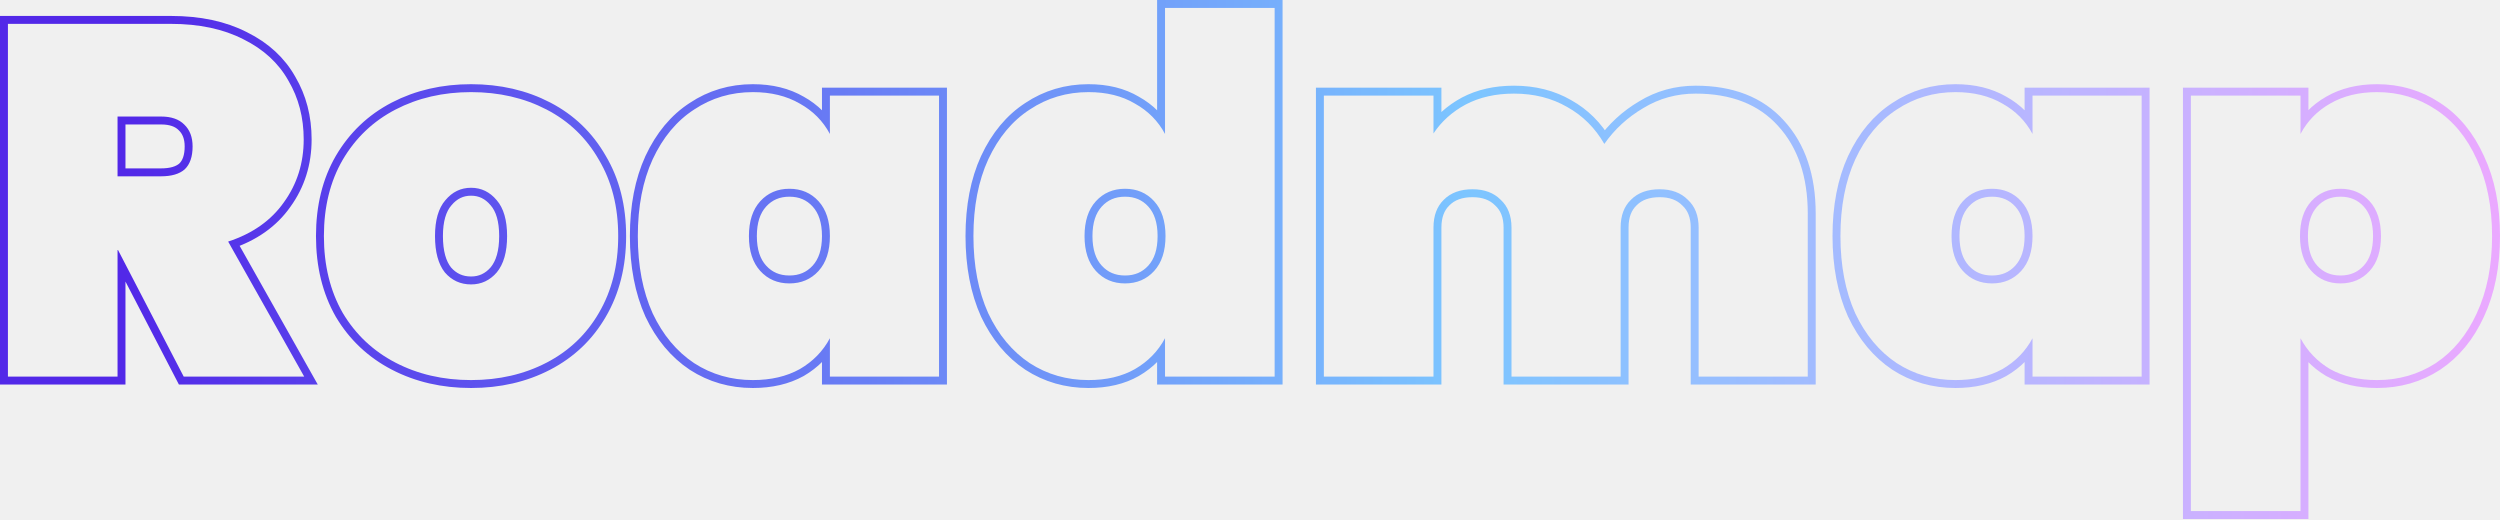
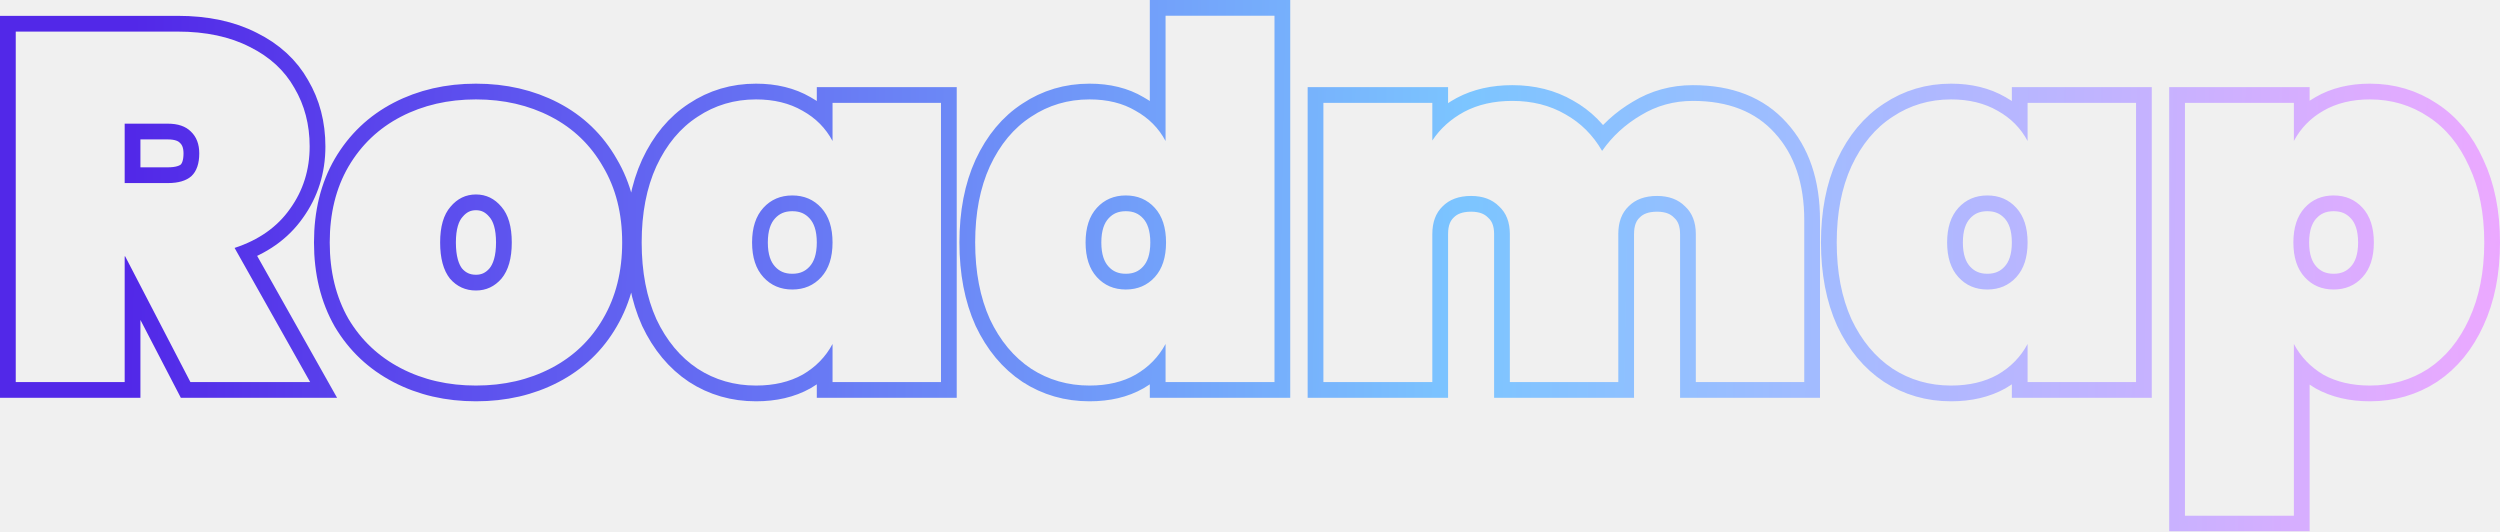
- <svg xmlns="http://www.w3.org/2000/svg" width="631" height="131" viewBox="0 0 631 131" fill="none">
-   <mask id="path-1-outside-1" maskUnits="userSpaceOnUse" x="0" y="0" width="631" height="131" fill="black">
-     <rect fill="white" width="631" height="131" />
-     <path d="M46.368 95.049L29.793 63.111H29.668V95.049H2V6.024H43.128C50.273 6.024 56.38 7.323 61.448 9.922C66.517 12.437 70.297 15.915 72.79 20.358C75.365 24.718 76.653 29.663 76.653 35.196C76.653 41.148 74.992 46.429 71.668 51.04C68.428 55.65 63.733 58.961 57.585 60.973L76.778 95.049H46.368ZM29.668 44.501H40.635C43.294 44.501 45.288 43.914 46.617 42.741C47.947 41.483 48.612 39.555 48.612 36.956C48.612 34.609 47.905 32.765 46.493 31.424C45.163 30.082 43.211 29.412 40.635 29.412H29.668V44.501ZM118.893 95.93C111.831 95.93 105.475 94.463 99.825 91.529C94.175 88.595 89.73 84.403 86.489 78.954C83.332 73.422 81.753 66.967 81.753 59.59C81.753 52.213 83.332 45.8 86.489 40.352C89.73 34.819 94.175 30.585 99.825 27.651C105.475 24.718 111.831 23.25 118.893 23.25C125.955 23.25 132.312 24.718 137.961 27.651C143.611 30.585 148.015 34.819 151.172 40.352C154.413 45.8 156.033 52.213 156.033 59.59C156.033 66.967 154.413 73.422 151.172 78.954C148.015 84.403 143.611 88.595 137.961 91.529C132.312 94.463 125.955 95.93 118.893 95.93ZM118.893 71.787C121.469 71.787 123.629 70.781 125.374 68.769C127.119 66.674 127.991 63.614 127.991 59.59C127.991 55.566 127.119 52.548 125.374 50.537C123.629 48.441 121.469 47.393 118.893 47.393C116.317 47.393 114.157 48.441 112.412 50.537C110.667 52.548 109.795 55.566 109.795 59.59C109.795 63.614 110.626 66.674 112.288 68.769C114.032 70.781 116.234 71.787 118.893 71.787ZM160.986 59.59C160.986 52.129 162.232 45.675 164.725 40.226C167.3 34.693 170.79 30.502 175.194 27.651C179.597 24.718 184.541 23.25 190.025 23.25C194.594 23.25 198.541 24.215 201.864 26.143C205.188 27.987 207.722 30.544 209.467 33.813V24.131H237.01V95.049H209.467V85.367C207.722 88.637 205.188 91.235 201.864 93.163C198.541 95.008 194.594 95.93 190.025 95.93C184.541 95.93 179.597 94.505 175.194 91.654C170.79 88.721 167.3 84.529 164.725 79.08C162.232 73.547 160.986 67.051 160.986 59.59ZM209.467 59.59C209.467 55.818 208.511 52.884 206.6 50.788C204.689 48.692 202.238 47.645 199.247 47.645C196.256 47.645 193.805 48.692 191.894 50.788C189.983 52.884 189.028 55.818 189.028 59.59C189.028 63.362 189.983 66.296 191.894 68.392C193.805 70.488 196.256 71.536 199.247 71.536C202.238 71.536 204.689 70.488 206.6 68.392C208.511 66.296 209.467 63.362 209.467 59.59ZM245.695 59.59C245.695 52.129 246.941 45.675 249.434 40.226C252.01 34.693 255.499 30.502 259.903 27.651C264.307 24.718 269.25 23.25 274.734 23.25C279.304 23.25 283.209 24.215 286.449 26.143C289.773 27.987 292.307 30.544 294.052 33.813V2H321.719V95.049H294.052V85.367C292.307 88.637 289.773 91.235 286.449 93.163C283.209 95.008 279.304 95.93 274.734 95.93C269.25 95.93 264.307 94.505 259.903 91.654C255.499 88.721 252.01 84.529 249.434 79.08C246.941 73.547 245.695 67.051 245.695 59.59ZM294.176 59.59C294.176 55.818 293.221 52.884 291.31 50.788C289.399 48.692 286.948 47.645 283.956 47.645C280.965 47.645 278.514 48.692 276.603 50.788C274.692 52.884 273.737 55.818 273.737 59.59C273.737 63.362 274.692 66.296 276.603 68.392C278.514 70.488 280.965 71.536 283.956 71.536C286.948 71.536 289.399 70.488 291.31 68.392C293.221 66.296 294.176 63.362 294.176 59.59ZM427.99 23.628C436.963 23.628 443.901 26.352 448.803 31.801C453.788 37.25 456.281 44.627 456.281 53.932V95.049H428.737V57.453C428.737 54.435 427.823 52.087 425.996 50.411C424.251 48.651 421.883 47.77 418.892 47.77C415.817 47.77 413.408 48.651 411.663 50.411C409.918 52.087 409.046 54.435 409.046 57.453V95.049H381.503V57.453C381.503 54.435 380.589 52.087 378.761 50.411C377.016 48.651 374.648 47.77 371.657 47.77C368.583 47.77 366.173 48.651 364.428 50.411C362.684 52.087 361.811 54.435 361.811 57.453V95.049H334.143V24.131H361.811V33.687C363.805 30.669 366.506 28.238 369.912 26.394C373.402 24.55 377.473 23.628 382.126 23.628C387.194 23.628 391.681 24.759 395.586 27.023C399.491 29.202 402.607 32.304 404.933 36.328C407.509 32.639 410.791 29.622 414.779 27.274C418.767 24.843 423.171 23.628 427.99 23.628ZM464.528 59.59C464.528 52.129 465.774 45.675 468.266 40.226C470.842 34.693 474.332 30.502 478.735 27.651C483.139 24.718 488.083 23.25 493.566 23.25C498.136 23.25 502.083 24.215 505.406 26.143C508.73 27.987 511.264 30.544 513.009 33.813V24.131H540.552V95.049H513.009V85.367C511.264 88.637 508.73 91.235 505.406 93.163C502.083 95.008 498.136 95.93 493.566 95.93C488.083 95.93 483.139 94.505 478.735 91.654C474.332 88.721 470.842 84.529 468.266 79.08C465.774 73.547 464.528 67.051 464.528 59.59ZM513.009 59.59C513.009 55.818 512.053 52.884 510.142 50.788C508.231 48.692 505.78 47.645 502.789 47.645C499.798 47.645 497.347 48.692 495.436 50.788C493.525 52.884 492.569 55.818 492.569 59.59C492.569 63.362 493.525 66.296 495.436 68.392C497.347 70.488 499.798 71.536 502.789 71.536C505.78 71.536 508.231 70.488 510.142 68.392C512.053 66.296 513.009 63.362 513.009 59.59ZM580.644 33.813C582.388 30.544 584.881 27.987 588.121 26.143C591.445 24.215 595.392 23.25 599.961 23.25C605.445 23.25 610.389 24.718 614.792 27.651C619.196 30.502 622.644 34.693 625.137 40.226C627.712 45.675 629 52.129 629 59.59C629 67.051 627.712 73.547 625.137 79.08C622.644 84.529 619.196 88.721 614.792 91.654C610.389 94.505 605.445 95.93 599.961 95.93C595.392 95.93 591.445 95.008 588.121 93.163C584.881 91.235 582.388 88.637 580.644 85.367V129H552.976V24.131H580.644V33.813ZM600.958 59.59C600.958 55.818 600.003 52.884 598.092 50.788C596.181 48.692 593.73 47.645 590.739 47.645C587.748 47.645 585.297 48.692 583.385 50.788C581.475 52.884 580.519 55.818 580.519 59.59C580.519 63.362 581.475 66.296 583.385 68.392C585.297 70.488 587.748 71.536 590.739 71.536C593.73 71.536 596.181 70.488 598.092 68.392C600.003 66.296 600.958 63.362 600.958 59.59Z" />
+ <svg xmlns="http://www.w3.org/2000/svg" width="635" height="135" viewBox="0 0 635 135" fill="none">
+   <mask id="path-1-outside-1" maskUnits="userSpaceOnUse" x="0" y="0" width="635" height="135" fill="black">
+     <rect fill="white" width="635" height="135" />
+     <path d="M48.368 97.049L31.793 65.111H31.668V97.049H4V8.024H45.128C52.273 8.024 58.38 9.323 63.448 11.922C68.517 14.437 72.297 17.916 74.79 22.358C77.365 26.718 78.653 31.663 78.653 37.196C78.653 43.148 76.992 48.429 73.668 53.04C70.428 57.65 65.733 60.961 59.585 62.973L78.778 97.049H48.368ZM31.668 46.501H42.635C45.294 46.501 47.288 45.914 48.617 44.741C49.947 43.483 50.612 41.555 50.612 38.956C50.612 36.609 49.905 34.765 48.493 33.424C47.163 32.083 45.211 31.412 42.635 31.412H31.668V46.501ZM120.893 97.93C113.831 97.93 107.475 96.463 101.825 93.529C96.175 90.595 91.73 86.403 88.489 80.954C85.332 75.422 83.753 68.967 83.753 61.59C83.753 54.213 85.332 47.8 88.489 42.352C91.73 36.819 96.175 32.586 101.825 29.651C107.475 26.718 113.831 25.25 120.893 25.25C127.955 25.25 134.312 26.718 139.961 29.651C145.611 32.586 150.015 36.819 153.172 42.352C156.413 47.8 158.033 54.213 158.033 61.59C158.033 68.967 156.413 75.422 153.172 80.954C150.015 86.403 145.611 90.595 139.961 93.529C134.312 96.463 127.955 97.93 120.893 97.93ZM120.893 73.787C123.469 73.787 125.629 72.781 127.374 70.769C129.119 68.674 129.991 65.614 129.991 61.59C129.991 57.566 129.119 54.548 127.374 52.537C125.629 50.441 123.469 49.393 120.893 49.393C118.317 49.393 116.157 50.441 114.412 52.537C112.667 54.548 111.795 57.566 111.795 61.59C111.795 65.614 112.626 68.674 114.288 70.769C116.032 72.781 118.234 73.787 120.893 73.787ZM162.986 61.59C162.986 54.129 164.232 47.675 166.725 42.226C169.3 36.693 172.79 32.502 177.194 29.651C181.597 26.718 186.541 25.25 192.025 25.25C196.594 25.25 200.541 26.215 203.864 28.143C207.188 29.987 209.722 32.544 211.467 35.813V26.131H239.01V97.049H211.467V87.367C209.722 90.637 207.188 93.235 203.864 95.163C200.541 97.008 196.594 97.93 192.025 97.93C186.541 97.93 181.597 96.505 177.194 93.654C172.79 90.721 169.3 86.529 166.725 81.08C164.232 75.547 162.986 69.051 162.986 61.59ZM211.467 61.59C211.467 57.818 210.511 54.884 208.6 52.788C206.689 50.692 204.238 49.645 201.247 49.645C198.256 49.645 195.805 50.692 193.894 52.788C191.983 54.884 191.028 57.818 191.028 61.59C191.028 65.362 191.983 68.296 193.894 70.392C195.805 72.488 198.256 73.536 201.247 73.536C204.238 73.536 206.689 72.488 208.6 70.392C210.511 68.296 211.467 65.362 211.467 61.59ZM247.695 61.59C247.695 54.129 248.941 47.675 251.434 42.226C254.01 36.693 257.499 32.502 261.903 29.651C266.307 26.718 271.25 25.25 276.734 25.25C281.304 25.25 285.209 26.215 288.449 28.143C291.773 29.987 294.307 32.544 296.052 35.813V4H323.719V97.049H296.052V87.367C294.307 90.637 291.773 93.235 288.449 95.163C285.209 97.008 281.304 97.93 276.734 97.93C271.25 97.93 266.307 96.505 261.903 93.654C257.499 90.721 254.01 86.529 251.434 81.08C248.941 75.547 247.695 69.051 247.695 61.59ZM296.176 61.59C296.176 57.818 295.221 54.884 293.31 52.788C291.399 50.692 288.948 49.645 285.956 49.645C282.965 49.645 280.514 50.692 278.603 52.788C276.692 54.884 275.737 57.818 275.737 61.59C275.737 65.362 276.692 68.296 278.603 70.392C280.514 72.488 282.965 73.536 285.956 73.536C288.948 73.536 291.399 72.488 293.31 70.392C295.221 68.296 296.176 65.362 296.176 61.59ZM429.99 25.628C438.963 25.628 445.901 28.352 450.803 33.801C455.788 39.25 458.281 46.627 458.281 55.932V97.049H430.737V59.453C430.737 56.435 429.823 54.087 427.996 52.411C426.251 50.651 423.883 49.77 420.892 49.77C417.817 49.77 415.408 50.651 413.663 52.411C411.918 54.087 411.046 56.435 411.046 59.453V97.049H383.503V59.453C383.503 56.435 382.589 54.087 380.761 52.411C379.016 50.651 376.648 49.77 373.657 49.77C370.583 49.77 368.173 50.651 366.428 52.411C364.684 54.087 363.811 56.435 363.811 59.453V97.049H336.143V26.131H363.811V35.687C365.805 32.669 368.506 30.238 371.912 28.394C375.402 26.55 379.473 25.628 384.126 25.628C389.194 25.628 393.681 26.759 397.586 29.023C401.491 31.202 404.607 34.304 406.933 38.328C409.509 34.639 412.791 31.622 416.779 29.274C420.767 26.843 425.171 25.628 429.99 25.628ZM466.528 61.59C466.528 54.129 467.774 47.675 470.266 42.226C472.842 36.693 476.332 32.502 480.735 29.651C485.139 26.718 490.083 25.25 495.566 25.25C500.136 25.25 504.083 26.215 507.406 28.143C510.73 29.987 513.264 32.544 515.009 35.813V26.131H542.552V97.049H515.009V87.367C513.264 90.637 510.73 93.235 507.406 95.163C504.083 97.008 500.136 97.93 495.566 97.93C490.083 97.93 485.139 96.505 480.735 93.654C476.332 90.721 472.842 86.529 470.266 81.08C467.774 75.547 466.528 69.051 466.528 61.59ZM515.009 61.59C515.009 57.818 514.053 54.884 512.142 52.788C510.231 50.692 507.78 49.645 504.789 49.645C501.798 49.645 499.347 50.692 497.436 52.788C495.525 54.884 494.569 57.818 494.569 61.59C494.569 65.362 495.525 68.296 497.436 70.392C499.347 72.488 501.798 73.536 504.789 73.536C507.78 73.536 510.231 72.488 512.142 70.392C514.053 68.296 515.009 65.362 515.009 61.59ZM582.644 35.813C584.388 32.544 586.881 29.987 590.121 28.143C593.445 26.215 597.392 25.25 601.961 25.25C607.445 25.25 612.389 26.718 616.792 29.651C621.196 32.502 624.644 36.693 627.137 42.226C629.712 47.675 631 54.129 631 61.59C631 69.051 629.712 75.547 627.137 81.08C624.644 86.529 621.196 90.721 616.792 93.654C612.389 96.505 607.445 97.93 601.961 97.93C597.392 97.93 593.445 97.008 590.121 95.163C586.881 93.235 584.388 90.637 582.644 87.367V131H554.976V26.131H582.644V35.813ZM602.958 61.59C602.958 57.818 602.003 54.884 600.092 52.788C598.181 50.692 595.73 49.645 592.739 49.645C589.748 49.645 587.297 50.692 585.385 52.788C583.475 54.884 582.519 57.818 582.519 61.59C582.519 65.362 583.475 68.296 585.385 70.392C587.297 72.488 589.748 73.536 592.739 73.536C595.73 73.536 598.181 72.488 600.092 70.392C602.003 68.296 602.958 65.362 602.958 61.59Z" />
  </mask>
-   <path d="M46.368 95.049L29.793 63.111H29.668V95.049H2V6.024H43.128C50.273 6.024 56.38 7.323 61.448 9.922C66.517 12.437 70.297 15.915 72.79 20.358C75.365 24.718 76.653 29.663 76.653 35.196C76.653 41.148 74.992 46.429 71.668 51.04C68.428 55.65 63.733 58.961 57.585 60.973L76.778 95.049H46.368ZM29.668 44.501H40.635C43.294 44.501 45.288 43.914 46.617 42.741C47.947 41.483 48.612 39.555 48.612 36.956C48.612 34.609 47.905 32.765 46.493 31.424C45.163 30.082 43.211 29.412 40.635 29.412H29.668V44.501ZM118.893 95.93C111.831 95.93 105.475 94.463 99.825 91.529C94.175 88.595 89.73 84.403 86.489 78.954C83.332 73.422 81.753 66.967 81.753 59.59C81.753 52.213 83.332 45.8 86.489 40.352C89.73 34.819 94.175 30.585 99.825 27.651C105.475 24.718 111.831 23.25 118.893 23.25C125.955 23.25 132.312 24.718 137.961 27.651C143.611 30.585 148.015 34.819 151.172 40.352C154.413 45.8 156.033 52.213 156.033 59.59C156.033 66.967 154.413 73.422 151.172 78.954C148.015 84.403 143.611 88.595 137.961 91.529C132.312 94.463 125.955 95.93 118.893 95.93ZM118.893 71.787C121.469 71.787 123.629 70.781 125.374 68.769C127.119 66.674 127.991 63.614 127.991 59.59C127.991 55.566 127.119 52.548 125.374 50.537C123.629 48.441 121.469 47.393 118.893 47.393C116.317 47.393 114.157 48.441 112.412 50.537C110.667 52.548 109.795 55.566 109.795 59.59C109.795 63.614 110.626 66.674 112.288 68.769C114.032 70.781 116.234 71.787 118.893 71.787ZM160.986 59.59C160.986 52.129 162.232 45.675 164.725 40.226C167.3 34.693 170.79 30.502 175.194 27.651C179.597 24.718 184.541 23.25 190.025 23.25C194.594 23.25 198.541 24.215 201.864 26.143C205.188 27.987 207.722 30.544 209.467 33.813V24.131H237.01V95.049H209.467V85.367C207.722 88.637 205.188 91.235 201.864 93.163C198.541 95.008 194.594 95.93 190.025 95.93C184.541 95.93 179.597 94.505 175.194 91.654C170.79 88.721 167.3 84.529 164.725 79.08C162.232 73.547 160.986 67.051 160.986 59.59ZM209.467 59.59C209.467 55.818 208.511 52.884 206.6 50.788C204.689 48.692 202.238 47.645 199.247 47.645C196.256 47.645 193.805 48.692 191.894 50.788C189.983 52.884 189.028 55.818 189.028 59.59C189.028 63.362 189.983 66.296 191.894 68.392C193.805 70.488 196.256 71.536 199.247 71.536C202.238 71.536 204.689 70.488 206.6 68.392C208.511 66.296 209.467 63.362 209.467 59.59ZM245.695 59.59C245.695 52.129 246.941 45.675 249.434 40.226C252.01 34.693 255.499 30.502 259.903 27.651C264.307 24.718 269.25 23.25 274.734 23.25C279.304 23.25 283.209 24.215 286.449 26.143C289.773 27.987 292.307 30.544 294.052 33.813V2H321.719V95.049H294.052V85.367C292.307 88.637 289.773 91.235 286.449 93.163C283.209 95.008 279.304 95.93 274.734 95.93C269.25 95.93 264.307 94.505 259.903 91.654C255.499 88.721 252.01 84.529 249.434 79.08C246.941 73.547 245.695 67.051 245.695 59.59ZM294.176 59.59C294.176 55.818 293.221 52.884 291.31 50.788C289.399 48.692 286.948 47.645 283.956 47.645C280.965 47.645 278.514 48.692 276.603 50.788C274.692 52.884 273.737 55.818 273.737 59.59C273.737 63.362 274.692 66.296 276.603 68.392C278.514 70.488 280.965 71.536 283.956 71.536C286.948 71.536 289.399 70.488 291.31 68.392C293.221 66.296 294.176 63.362 294.176 59.59ZM427.99 23.628C436.963 23.628 443.901 26.352 448.803 31.801C453.788 37.25 456.281 44.627 456.281 53.932V95.049H428.737V57.453C428.737 54.435 427.823 52.087 425.996 50.411C424.251 48.651 421.883 47.77 418.892 47.77C415.817 47.77 413.408 48.651 411.663 50.411C409.918 52.087 409.046 54.435 409.046 57.453V95.049H381.503V57.453C381.503 54.435 380.589 52.087 378.761 50.411C377.016 48.651 374.648 47.77 371.657 47.77C368.583 47.77 366.173 48.651 364.428 50.411C362.684 52.087 361.811 54.435 361.811 57.453V95.049H334.143V24.131H361.811V33.687C363.805 30.669 366.506 28.238 369.912 26.394C373.402 24.55 377.473 23.628 382.126 23.628C387.194 23.628 391.681 24.759 395.586 27.023C399.491 29.202 402.607 32.304 404.933 36.328C407.509 32.639 410.791 29.622 414.779 27.274C418.767 24.843 423.171 23.628 427.99 23.628ZM464.528 59.59C464.528 52.129 465.774 45.675 468.266 40.226C470.842 34.693 474.332 30.502 478.735 27.651C483.139 24.718 488.083 23.25 493.566 23.25C498.136 23.25 502.083 24.215 505.406 26.143C508.73 27.987 511.264 30.544 513.009 33.813V24.131H540.552V95.049H513.009V85.367C511.264 88.637 508.73 91.235 505.406 93.163C502.083 95.008 498.136 95.93 493.566 95.93C488.083 95.93 483.139 94.505 478.735 91.654C474.332 88.721 470.842 84.529 468.266 79.08C465.774 73.547 464.528 67.051 464.528 59.59ZM513.009 59.59C513.009 55.818 512.053 52.884 510.142 50.788C508.231 48.692 505.78 47.645 502.789 47.645C499.798 47.645 497.347 48.692 495.436 50.788C493.525 52.884 492.569 55.818 492.569 59.59C492.569 63.362 493.525 66.296 495.436 68.392C497.347 70.488 499.798 71.536 502.789 71.536C505.78 71.536 508.231 70.488 510.142 68.392C512.053 66.296 513.009 63.362 513.009 59.59ZM580.644 33.813C582.388 30.544 584.881 27.987 588.121 26.143C591.445 24.215 595.392 23.25 599.961 23.25C605.445 23.25 610.389 24.718 614.792 27.651C619.196 30.502 622.644 34.693 625.137 40.226C627.712 45.675 629 52.129 629 59.59C629 67.051 627.712 73.547 625.137 79.08C622.644 84.529 619.196 88.721 614.792 91.654C610.389 94.505 605.445 95.93 599.961 95.93C595.392 95.93 591.445 95.008 588.121 93.163C584.881 91.235 582.388 88.637 580.644 85.367V129H552.976V24.131H580.644V33.813ZM600.958 59.59C600.958 55.818 600.003 52.884 598.092 50.788C596.181 48.692 593.73 47.645 590.739 47.645C587.748 47.645 585.297 48.692 583.385 50.788C581.475 52.884 580.519 55.818 580.519 59.59C580.519 63.362 581.475 66.296 583.385 68.392C585.297 70.488 587.748 71.536 590.739 71.536C593.73 71.536 596.181 70.488 598.092 68.392C600.003 66.296 600.958 63.362 600.958 59.59Z" stroke="url(#paint0_linear)" stroke-width="4" mask="url(#path-1-outside-1)" />
+   <path d="M48.368 97.049L31.793 65.111H31.668V97.049H4V8.024H45.128C52.273 8.024 58.38 9.323 63.448 11.922C68.517 14.437 72.297 17.916 74.79 22.358C77.365 26.718 78.653 31.663 78.653 37.196C78.653 43.148 76.992 48.429 73.668 53.04C70.428 57.65 65.733 60.961 59.585 62.973L78.778 97.049H48.368ZM31.668 46.501H42.635C45.294 46.501 47.288 45.914 48.617 44.741C49.947 43.483 50.612 41.555 50.612 38.956C50.612 36.609 49.905 34.765 48.493 33.424C47.163 32.083 45.211 31.412 42.635 31.412H31.668V46.501ZM120.893 97.93C113.831 97.93 107.475 96.463 101.825 93.529C96.175 90.595 91.73 86.403 88.489 80.954C85.332 75.422 83.753 68.967 83.753 61.59C83.753 54.213 85.332 47.8 88.489 42.352C91.73 36.819 96.175 32.586 101.825 29.651C107.475 26.718 113.831 25.25 120.893 25.25C127.955 25.25 134.312 26.718 139.961 29.651C145.611 32.586 150.015 36.819 153.172 42.352C156.413 47.8 158.033 54.213 158.033 61.59C158.033 68.967 156.413 75.422 153.172 80.954C150.015 86.403 145.611 90.595 139.961 93.529C134.312 96.463 127.955 97.93 120.893 97.93ZM120.893 73.787C123.469 73.787 125.629 72.781 127.374 70.769C129.119 68.674 129.991 65.614 129.991 61.59C129.991 57.566 129.119 54.548 127.374 52.537C125.629 50.441 123.469 49.393 120.893 49.393C118.317 49.393 116.157 50.441 114.412 52.537C112.667 54.548 111.795 57.566 111.795 61.59C111.795 65.614 112.626 68.674 114.288 70.769C116.032 72.781 118.234 73.787 120.893 73.787ZM162.986 61.59C162.986 54.129 164.232 47.675 166.725 42.226C169.3 36.693 172.79 32.502 177.194 29.651C181.597 26.718 186.541 25.25 192.025 25.25C196.594 25.25 200.541 26.215 203.864 28.143C207.188 29.987 209.722 32.544 211.467 35.813V26.131H239.01V97.049H211.467V87.367C209.722 90.637 207.188 93.235 203.864 95.163C200.541 97.008 196.594 97.93 192.025 97.93C186.541 97.93 181.597 96.505 177.194 93.654C172.79 90.721 169.3 86.529 166.725 81.08C164.232 75.547 162.986 69.051 162.986 61.59ZM211.467 61.59C211.467 57.818 210.511 54.884 208.6 52.788C206.689 50.692 204.238 49.645 201.247 49.645C198.256 49.645 195.805 50.692 193.894 52.788C191.983 54.884 191.028 57.818 191.028 61.59C191.028 65.362 191.983 68.296 193.894 70.392C195.805 72.488 198.256 73.536 201.247 73.536C204.238 73.536 206.689 72.488 208.6 70.392C210.511 68.296 211.467 65.362 211.467 61.59ZM247.695 61.59C247.695 54.129 248.941 47.675 251.434 42.226C254.01 36.693 257.499 32.502 261.903 29.651C266.307 26.718 271.25 25.25 276.734 25.25C281.304 25.25 285.209 26.215 288.449 28.143C291.773 29.987 294.307 32.544 296.052 35.813V4H323.719V97.049H296.052V87.367C294.307 90.637 291.773 93.235 288.449 95.163C285.209 97.008 281.304 97.93 276.734 97.93C271.25 97.93 266.307 96.505 261.903 93.654C257.499 90.721 254.01 86.529 251.434 81.08C248.941 75.547 247.695 69.051 247.695 61.59ZM296.176 61.59C296.176 57.818 295.221 54.884 293.31 52.788C291.399 50.692 288.948 49.645 285.956 49.645C282.965 49.645 280.514 50.692 278.603 52.788C276.692 54.884 275.737 57.818 275.737 61.59C275.737 65.362 276.692 68.296 278.603 70.392C280.514 72.488 282.965 73.536 285.956 73.536C288.948 73.536 291.399 72.488 293.31 70.392C295.221 68.296 296.176 65.362 296.176 61.59ZM429.99 25.628C438.963 25.628 445.901 28.352 450.803 33.801C455.788 39.25 458.281 46.627 458.281 55.932V97.049H430.737V59.453C430.737 56.435 429.823 54.087 427.996 52.411C426.251 50.651 423.883 49.77 420.892 49.77C417.817 49.77 415.408 50.651 413.663 52.411C411.918 54.087 411.046 56.435 411.046 59.453V97.049H383.503V59.453C383.503 56.435 382.589 54.087 380.761 52.411C379.016 50.651 376.648 49.77 373.657 49.77C370.583 49.77 368.173 50.651 366.428 52.411C364.684 54.087 363.811 56.435 363.811 59.453V97.049H336.143V26.131H363.811V35.687C365.805 32.669 368.506 30.238 371.912 28.394C375.402 26.55 379.473 25.628 384.126 25.628C389.194 25.628 393.681 26.759 397.586 29.023C401.491 31.202 404.607 34.304 406.933 38.328C409.509 34.639 412.791 31.622 416.779 29.274C420.767 26.843 425.171 25.628 429.99 25.628ZM466.528 61.59C466.528 54.129 467.774 47.675 470.266 42.226C472.842 36.693 476.332 32.502 480.735 29.651C485.139 26.718 490.083 25.25 495.566 25.25C500.136 25.25 504.083 26.215 507.406 28.143C510.73 29.987 513.264 32.544 515.009 35.813V26.131H542.552V97.049H515.009V87.367C513.264 90.637 510.73 93.235 507.406 95.163C504.083 97.008 500.136 97.93 495.566 97.93C490.083 97.93 485.139 96.505 480.735 93.654C476.332 90.721 472.842 86.529 470.266 81.08C467.774 75.547 466.528 69.051 466.528 61.59ZM515.009 61.59C515.009 57.818 514.053 54.884 512.142 52.788C510.231 50.692 507.78 49.645 504.789 49.645C501.798 49.645 499.347 50.692 497.436 52.788C495.525 54.884 494.569 57.818 494.569 61.59C494.569 65.362 495.525 68.296 497.436 70.392C499.347 72.488 501.798 73.536 504.789 73.536C507.78 73.536 510.231 72.488 512.142 70.392C514.053 68.296 515.009 65.362 515.009 61.59ZM582.644 35.813C584.388 32.544 586.881 29.987 590.121 28.143C593.445 26.215 597.392 25.25 601.961 25.25C607.445 25.25 612.389 26.718 616.792 29.651C621.196 32.502 624.644 36.693 627.137 42.226C629.712 47.675 631 54.129 631 61.59C631 69.051 629.712 75.547 627.137 81.08C624.644 86.529 621.196 90.721 616.792 93.654C612.389 96.505 607.445 97.93 601.961 97.93C597.392 97.93 593.445 97.008 590.121 95.163C586.881 93.235 584.388 90.637 582.644 87.367V131H554.976V26.131H582.644V35.813ZM602.958 61.59C602.958 57.818 602.003 54.884 600.092 52.788C598.181 50.692 595.73 49.645 592.739 49.645C589.748 49.645 587.297 50.692 585.385 52.788C583.475 54.884 582.519 57.818 582.519 61.59C582.519 65.362 583.475 68.296 585.385 70.392C587.297 72.488 589.748 73.536 592.739 73.536C595.73 73.536 598.181 72.488 600.092 70.392C602.003 68.296 602.958 65.362 602.958 61.59Z" stroke="url(#paint0_linear)" stroke-width="8" mask="url(#path-1-outside-1)" />
  <defs>
-     <linearGradient id="paint0_linear" x1="31.183" y1="53.955" x2="645.804" y2="64.962" gradientUnits="userSpaceOnUse">
+     <linearGradient id="paint0_linear" x1="33.183" y1="55.955" x2="647.804" y2="66.962" gradientUnits="userSpaceOnUse">
      <stop stop-color="#5228E8" />
      <stop offset="0.551" stop-color="#7CC5FF" />
      <stop offset="1" stop-color="#F1A7FF" />
    </linearGradient>
  </defs>
</svg>
